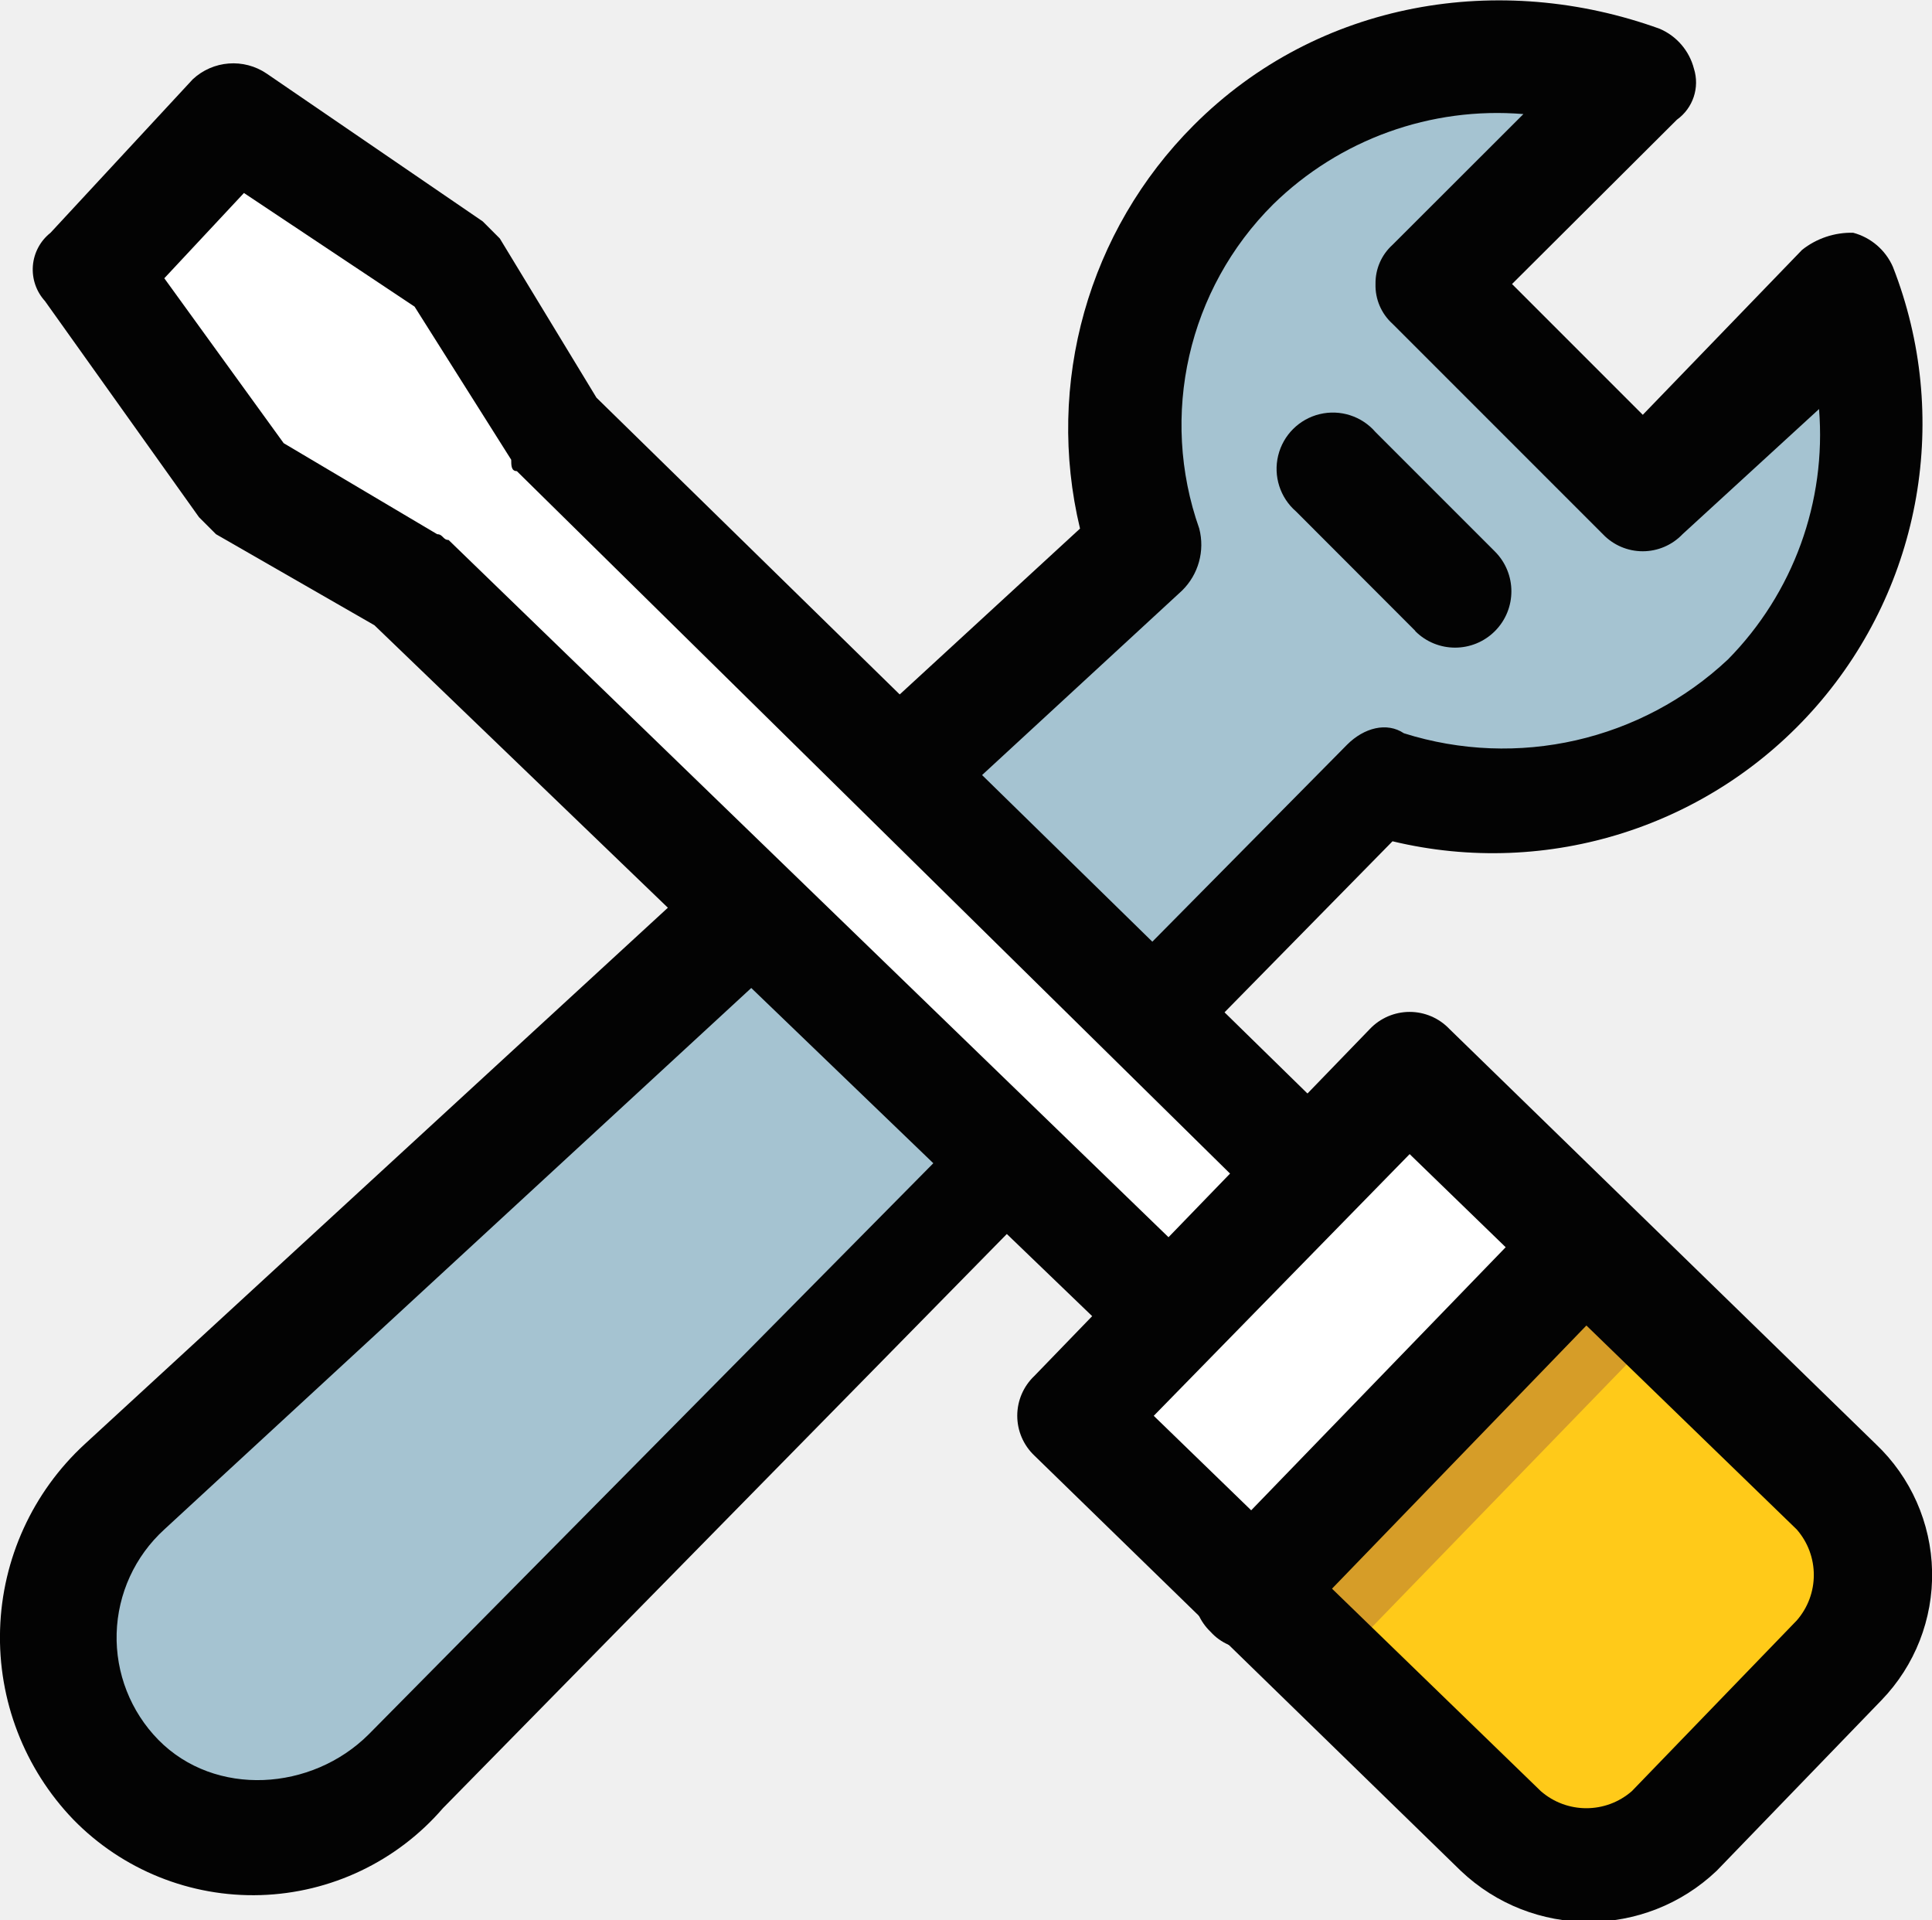
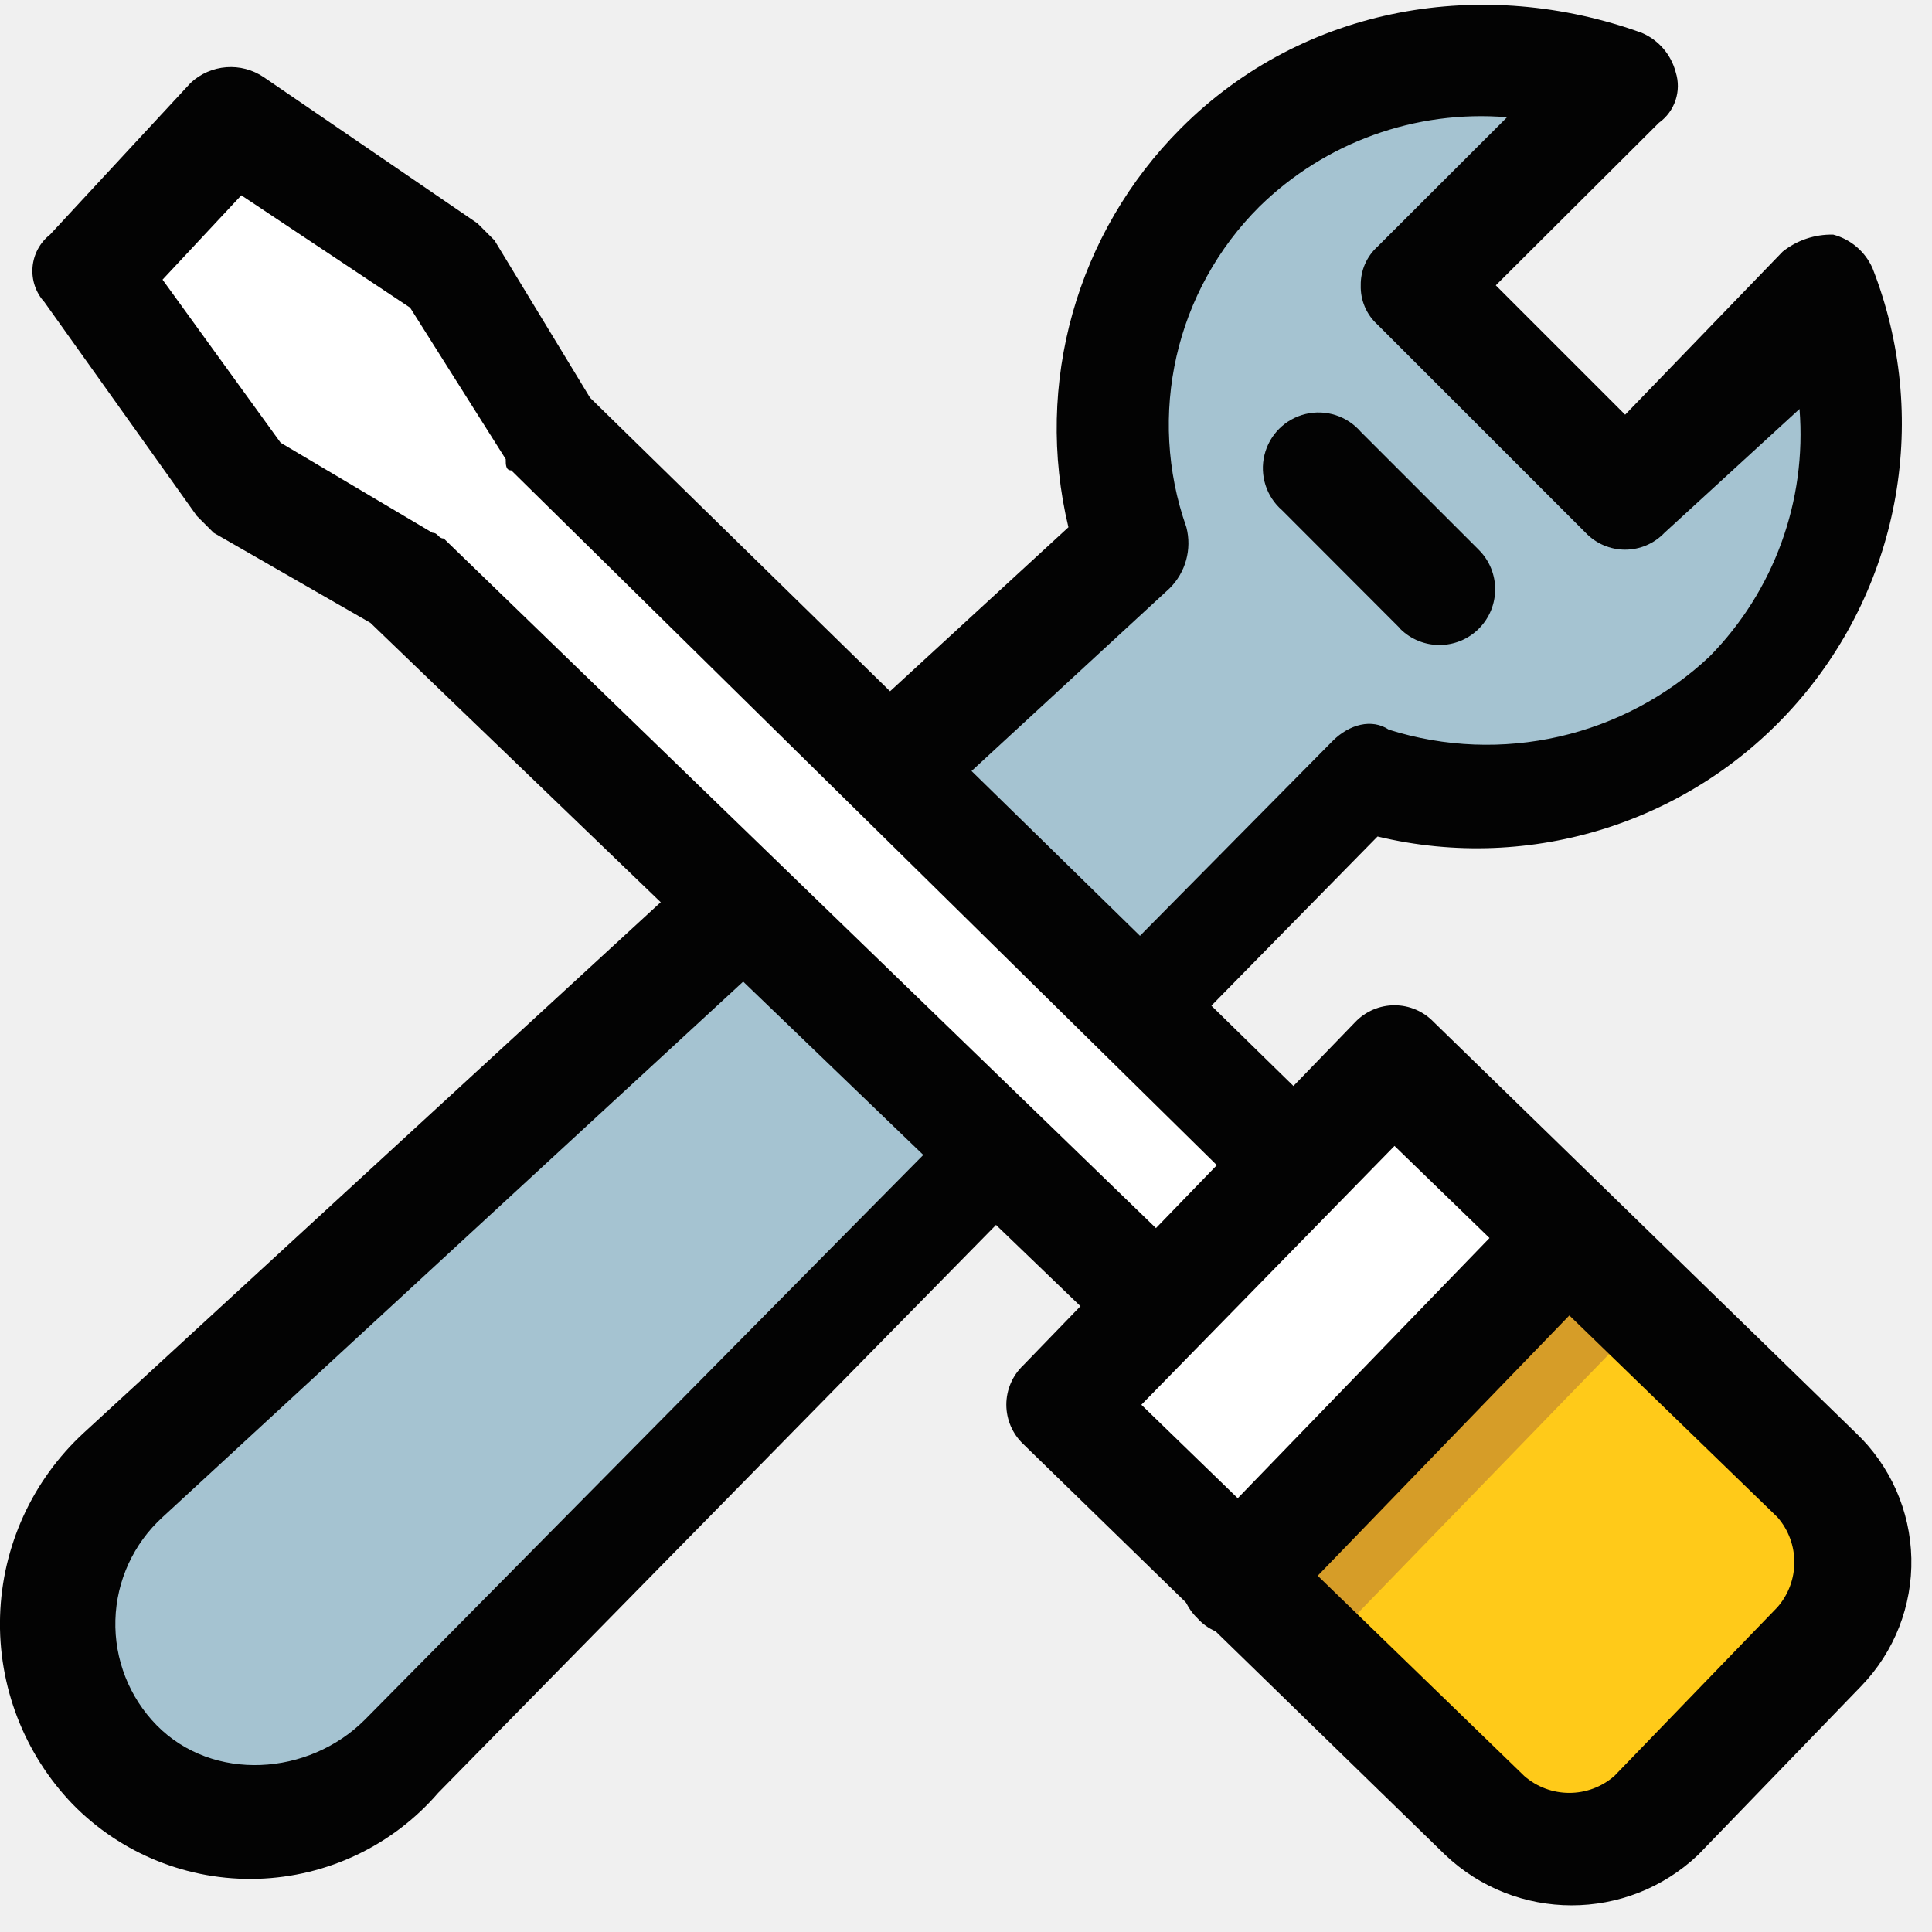
- <svg xmlns="http://www.w3.org/2000/svg" width="50dp" height="50dp" viewportWidth="134.17" viewportHeight="133.44">
+ <svg xmlns="http://www.w3.org/2000/svg" width="50" height="50" viewBox="0 0 135.62 135">
  <path d="M95.91,54.46 L28,122.78a14,14 0,0 1,-20.14 0.79h0c-5.53,-5.53 -5.53,-15 0.79,-20.14L79.33,37.88a25.57,25.57 0,0 1,6.32 -26.46,26.49 26.49,0 0,1 28,-5.92L99.47,19.72l14.61,14.61 14.21,-14.22A26.11,26.11 0,0 1,95.91 54.46Z" fill="#a5c3d1" />
  <path d="M5.09,126.33a18.24,18.24 0,0 1,0.79 -26.06L75,36.7a29.78,29.78 0,0 1,7.89 -28C91.57,0 104.21,-2 115.26,2a4.14,4.14 0,0 1,2.37 2.76,3.18 3.18,0 0,1 -1.18,3.55L105,19.72l9.08,9.08 11.06,-11.45a5.49,5.49 0,0 1,3.55 -1.19,4.19 4.19,0 0,1 2.76,2.37A29.83,29.83 0,0 1,96.7 58.41L30.76,125.54A17.43,17.43 0,0 1,5.09 126.33ZM88.41,14.19A21.61,21.61 0,0 0,83.28 36.7,4.46 4.46,0 0,1 82.09,41L11.41,106.19A10.15,10.15 0,0 0,11 120.8c3.94,4 10.66,3.56 14.61,-0.39L93.55,51.7c1.18,-1.18 2.76,-1.58 3.94,-0.79A22.84,22.84 0,0 0,120 45.78a22.23,22.23 0,0 0,6.32 -17.38l-9.48,8.69a3.82,3.82 0,0 1,-5.53 0L96.7,22.48a3.58,3.58 0,0 1,-1.18 -2.76A3.58,3.58 0,0 1,96.7 17l9.09,-9.08A22.23,22.23 0,0 0,88.41 14.19Z" fill="#030303" />
  <path d="M98.28,43.8 L90,35.51A3.91,3.91 0,1 1,95.52 30l8.29,8.29a3.91,3.91 0,0 1,-5.53 5.53Z" fill="#030303" />
  <path d="M31.55,18.53l7.11,11.45l52.91,51.73l-9.87,9.87l-53.31,-51.33l-11.45,-6.71l-10.66,-14.61l10.26,-10.67l15.01,10.27z" fill="#fff" />
  <path d="M81.7,95.53a3.58,3.58 0,0 1,-2.77 -1.18L26,43.41 15,37.09l-1.18,-1.18L3.12,20.9a3.25,3.25 0,0 1,0.39 -4.74L13.39,5.5a4.13,4.13 0,0 1,5.13 -0.39l15,10.26 1.19,1.19 6.71,11.05L93.94,79a3.82,3.82 0,0 1,0 5.53L84.07,94.74A3.34,3.34 0,0 1,81.7 95.53ZM19.7,30.77 L30.36,37.09c0.4,0 0.4,0.4 0.79,0.4L81.3,86.05l4.35,-4.34 -49.76,-49c-0.39,0 -0.39,-0.4 -0.39,-0.79L28.79,21.29 16.94,13.4l-5.53,5.92Z" fill="#030303" />
  <path d="M127.9,114.88l-11.45,11.85a8.36,8.36 0,0 1,-12.24 0L74.59,97.9l23.3,-24.09 29.61,28.83A8.71,8.71 0,0 1,127.9 114.88Z" fill="#f15e75" />
  <path d="M127.9,114.88l-11.45,11.85a8.36,8.36 0,0 1,-12.24 0L74.59,97.9l23.3,-24.09 29.61,28.83A8.71,8.71 0,0 1,127.9 114.88Z" fill="#ffca19" />
  <path d="M74.796,98.347l23.363,-24.092l17.861,17.321l-23.363,24.092z" fill="#d69d28" />
  <path d="M74.78,98.583l23.363,-24.092l12.47,12.092l-23.363,24.092z" fill="#fff" />
  <path d="M101.44,129.89 L71.83,101.06a3.81,3.81 0,0 1,0 -5.53l23.3,-24.09a3.81,3.81 0,0 1,5.52 0l29.62,28.83a12.51,12.51 0,0 1,0.39 17.77l-11.45,11.85A12.9,12.9 0,0 1,101.44 129.89ZM80.12,98.3 L107,124.36a4.81,4.81 0,0 0,6.32 0l11.45,-11.85a4.8,4.8 0,0 0,0 -6.32L97.89,80.13Z" fill="#030303" />
  <path d="M86.83,114.49a3.59,3.59 0,0 1,-2.76 -1.19,3.82 3.82,0 0,1 0,-5.53l23.3,-24.08a3.9,3.9 0,0 1,5.52 5.52L89.6,113.3A3.59,3.59 0,0 1,86.83 114.49Z" fill="#030303" />
</svg>
